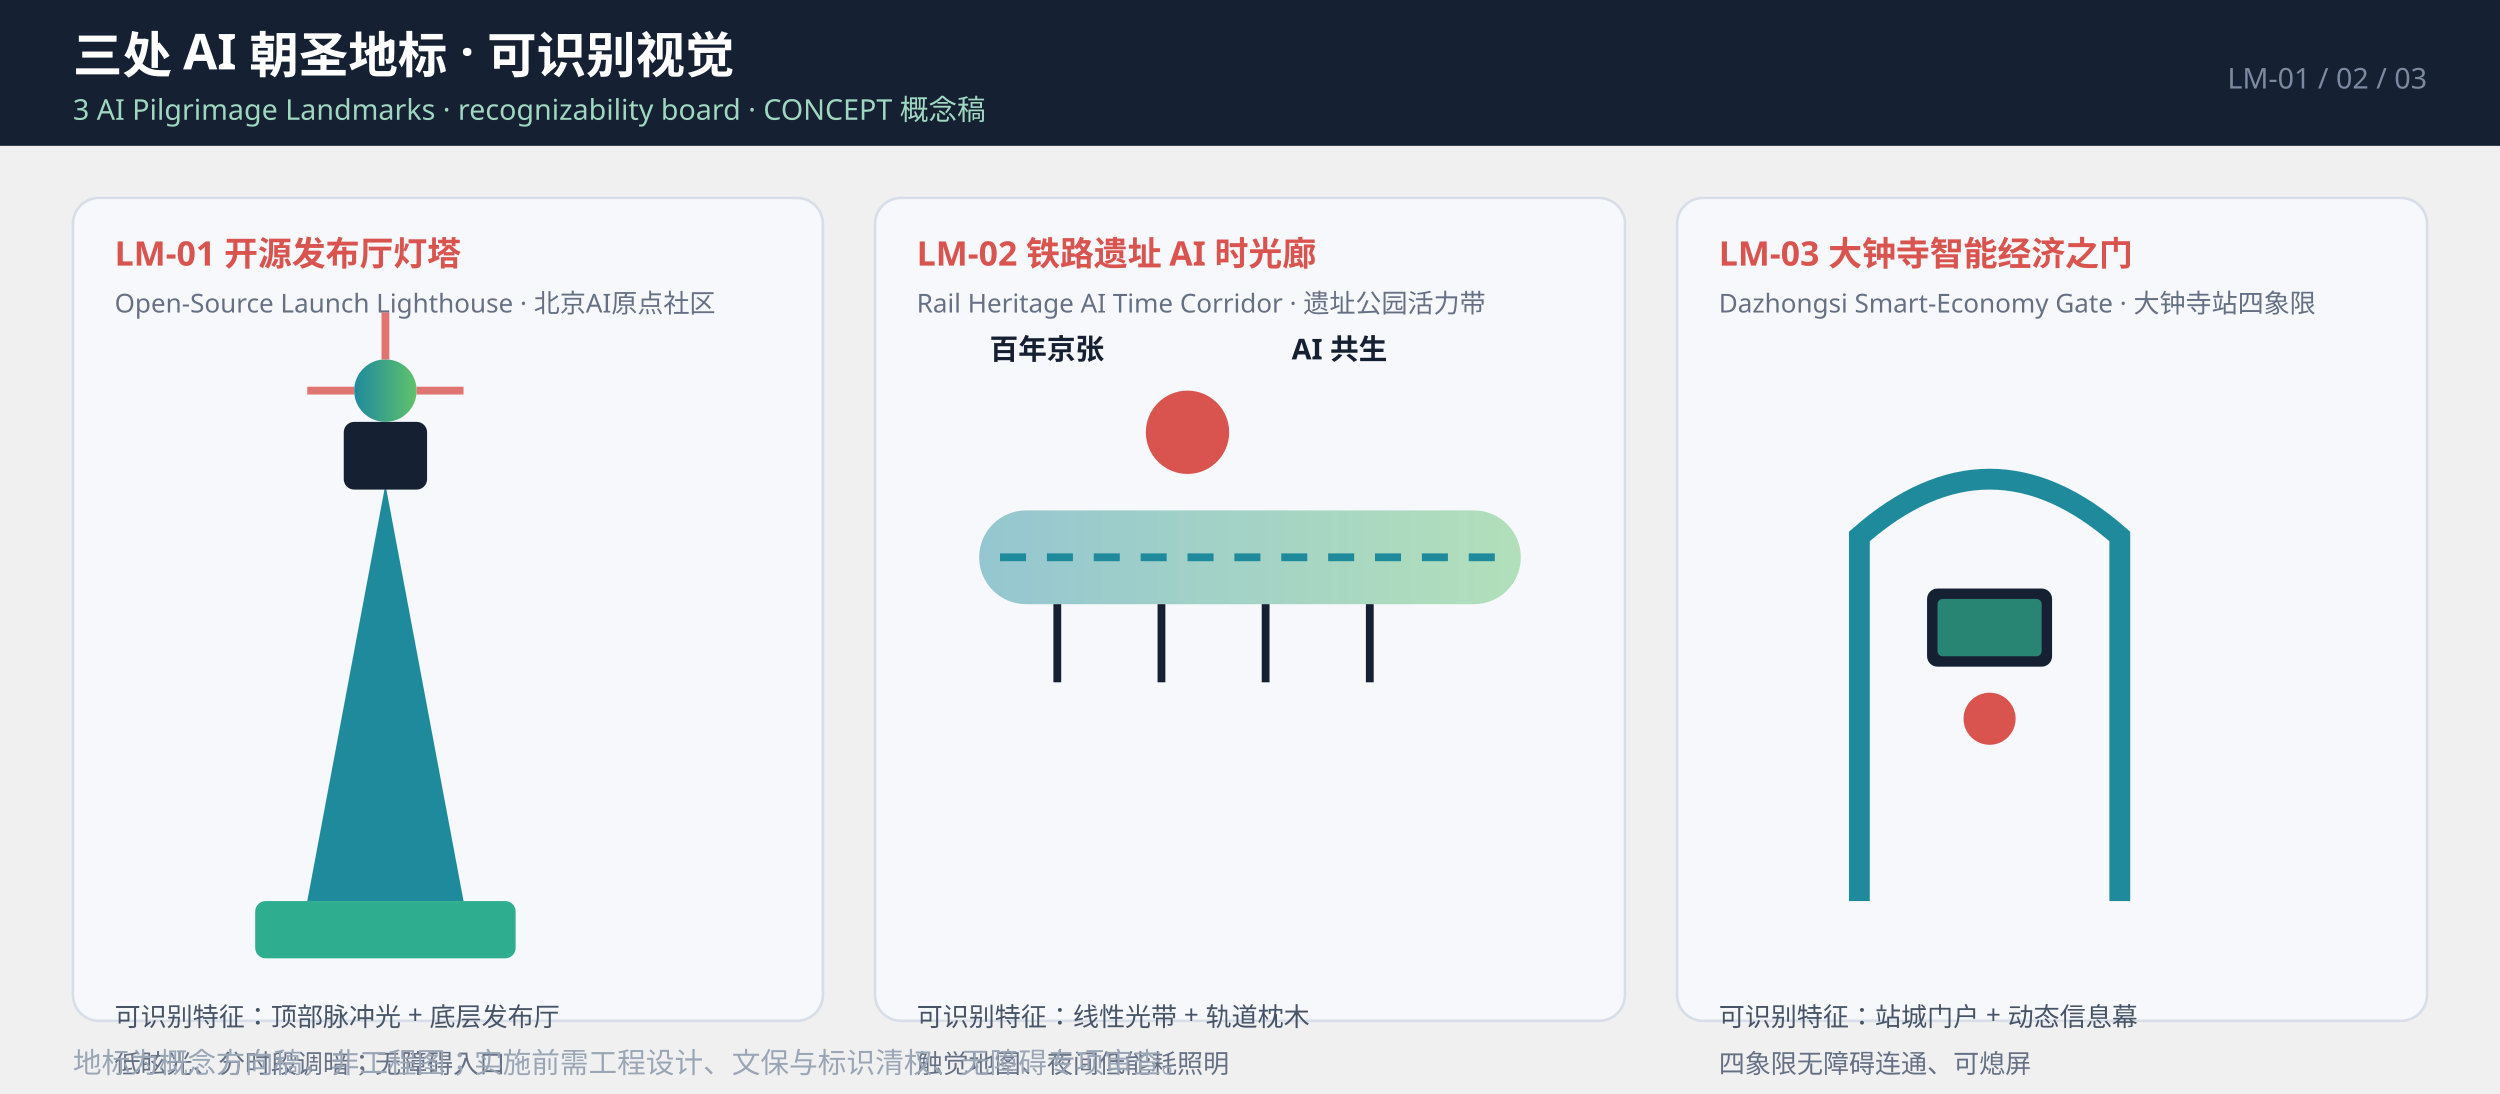
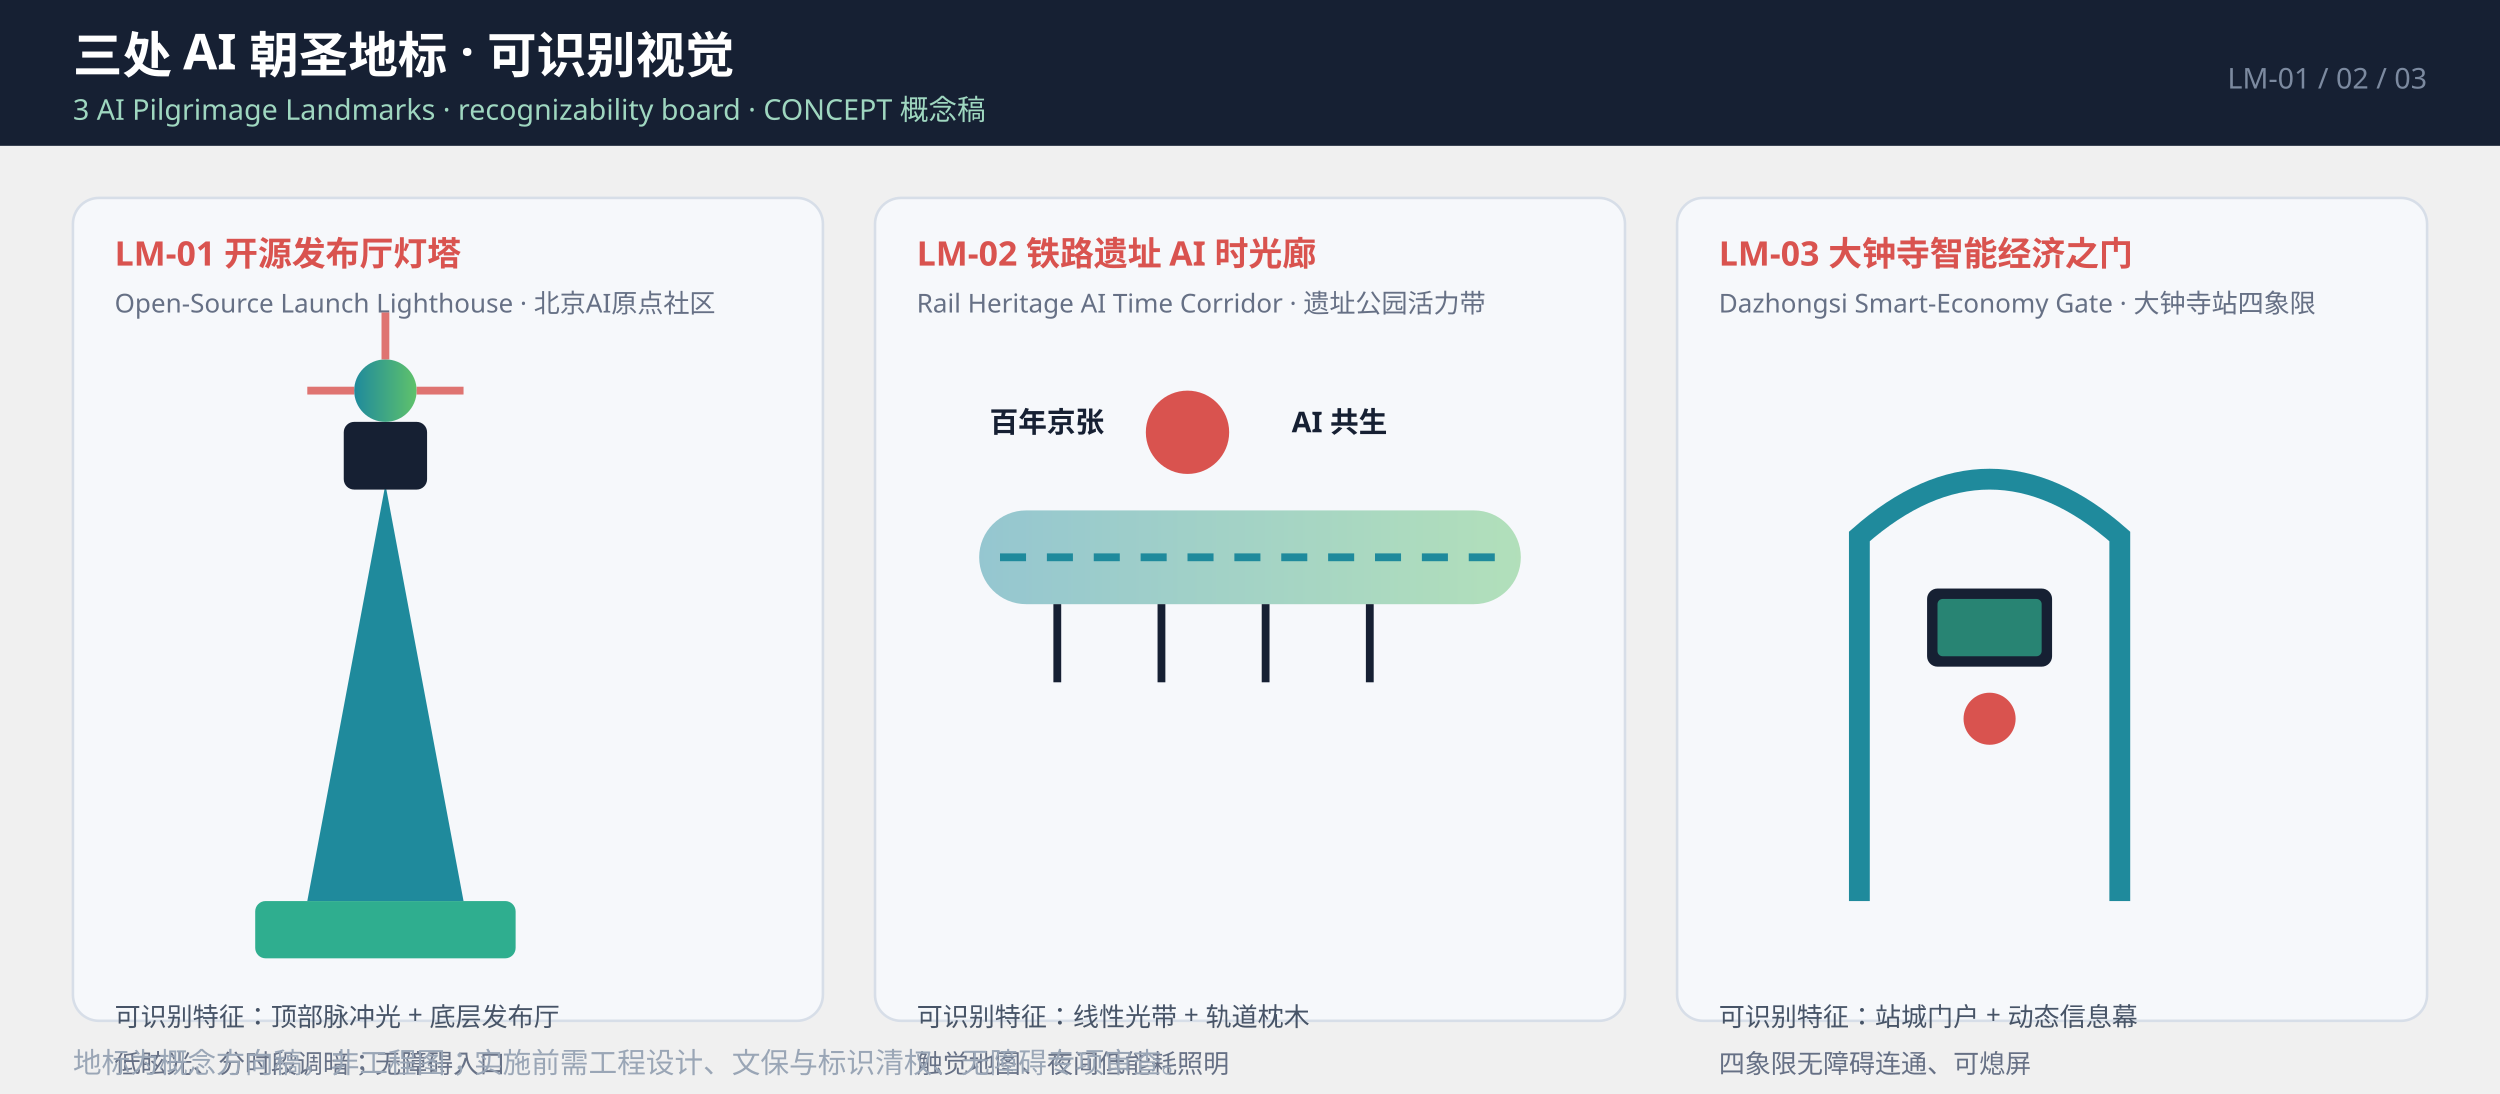
<svg xmlns="http://www.w3.org/2000/svg" viewBox="0 0 960 420" width="960" height="420" role="img" aria-label="Jing-Zhang AI Symbiosis Belt — three AI pilgrimage landmarks (concept visuals)">
  <rect x="0" y="0" width="960" height="56" fill="#162033" />
  <text x="28" y="28" font-family="sans-serif" font-size="19" font-weight="700" fill="#fff">三处 AI 朝圣地标 · 可识别视觉</text>
  <text x="28" y="46" font-family="sans-serif" font-size="11" fill="#9fd7c0">3 AI Pilgrimage Landmarks · recognizability board · CONCEPT 概念稿</text>
  <text x="932" y="34" font-family="sans-serif" font-size="11" fill="#7c8aa0" text-anchor="end">LM-01 / 02 / 03</text>
  <g transform="translate(28,76)">
    <rect x="0" y="0" width="288" height="316" rx="10" fill="#f6f8fb" stroke="#d7dee8" />
    <text x="16" y="26" font-family="sans-serif" font-size="13" font-weight="700" fill="#d9534f">LM-01 开源发布厅灯塔</text>
    <text x="16" y="44" font-family="sans-serif" font-size="10" fill="#667085">Open-Source Launch Lighthouse · 北京AI原点社区</text>
    <path d="M120 110 L150 270 L90 270 Z" fill="#1f8a9c" />
    <rect x="104" y="86" width="32" height="26" rx="4" fill="#162033" />
    <circle cx="120" cy="74" r="12" fill="url(#lmg)" />
    <g stroke="#d9534f" stroke-width="3" opacity="0.8">
      <line x1="120" y1="62" x2="120" y2="44" />
      <line x1="132" y1="74" x2="150" y2="74" />
      <line x1="108" y1="74" x2="90" y2="74" />
    </g>
    <rect x="70" y="270" width="100" height="22" rx="4" fill="#2fae8f" />
    <text x="16" y="318" font-family="sans-serif" font-size="10" fill="#475467">可识别特征：顶部脉冲光 + 底层发布厅</text>
    <text x="16" y="336" font-family="sans-serif" font-size="10" fill="#667085">低眩光、分时段调暗；无障碍入口</text>
  </g>
  <g transform="translate(336,76)">
    <rect x="0" y="0" width="288" height="316" rx="10" fill="#f6f8fb" stroke="#d7dee8" />
    <text x="16" y="26" font-family="sans-serif" font-size="13" font-weight="700" fill="#d9534f">LM-02 铁路遗址 AI 时光廊</text>
    <text x="16" y="44" font-family="sans-serif" font-size="10" fill="#667085">Rail Heritage AI Time Corridor · 遗址公园活力带</text>
    <rect x="40" y="120" width="208" height="36" rx="18" fill="url(#lmg)" opacity="0.45" />
    <line x1="48" y1="138" x2="240" y2="138" stroke="#1f8a9c" stroke-width="3" stroke-dasharray="10 8" />
    <g stroke="#162033" stroke-width="3">
      <line x1="70" y1="156" x2="70" y2="186" />
      <line x1="110" y1="156" x2="110" y2="186" />
      <line x1="150" y1="156" x2="150" y2="186" />
      <line x1="190" y1="156" x2="190" y2="186" />
    </g>
    <circle cx="120" cy="90" r="16" fill="#d9534f" />
-     <text x="44" y="62" font-family="sans-serif" font-size="11" font-weight="700" fill="#162033">百年京张</text>
-     <text x="160" y="62" font-family="sans-serif" font-size="11" font-weight="700" fill="#162033">AI 共生</text>
+     <text x="44" y="90" font-family="sans-serif" font-size="11" font-weight="700" fill="#162033">百年京张</text>
+     <text x="160" y="90" font-family="sans-serif" font-size="11" font-weight="700" fill="#162033">AI 共生</text>
    <text x="16" y="318" font-family="sans-serif" font-size="10" fill="#475467">可识别特征：线性光带 + 轨道枕木</text>
    <text x="16" y="336" font-family="sans-serif" font-size="10" fill="#667085">触觉地图、夜间低能耗照明</text>
  </g>
  <g transform="translate(644,76)">
    <rect x="0" y="0" width="288" height="316" rx="10" fill="#f6f8fb" stroke="#d7dee8" />
    <text x="16" y="26" font-family="sans-serif" font-size="13" font-weight="700" fill="#d9534f">LM-03 大钟寺智能经济之门</text>
    <text x="16" y="44" font-family="sans-serif" font-size="10" fill="#667085">Dazhongsi Smart-Economy Gate · 大钟寺站四象限</text>
    <path d="M70 270 L70 130 Q120 86 170 130 L170 270" fill="none" stroke="#1f8a9c" stroke-width="8" />
    <rect x="96" y="150" width="48" height="30" rx="4" fill="#162033" />
    <rect x="100" y="154" width="40" height="22" rx="2" fill="#2fae8f" opacity="0.7" />
    <circle cx="120" cy="200" r="10" fill="#d9534f" />
    <text x="16" y="318" font-family="sans-serif" font-size="10" fill="#475467">可识别特征：站城门户 + 动态信息幕</text>
    <text x="16" y="336" font-family="sans-serif" font-size="10" fill="#667085">四象限无障碍连通、可熄屏</text>
  </g>
  <defs>
    <linearGradient id="lmg" x1="0" y1="0" x2="1" y2="0">
      <stop offset="0" stop-color="#1f8a9c" />
      <stop offset="1" stop-color="#5fc26b" />
    </linearGradient>
  </defs>
  <text x="28" y="412" font-family="sans-serif" font-size="11" fill="#9aa6b6">地标为概念方向稿，非工程图；实施前需工程设计、文保与标识清权、无障碍专项审查。</text>
</svg>
